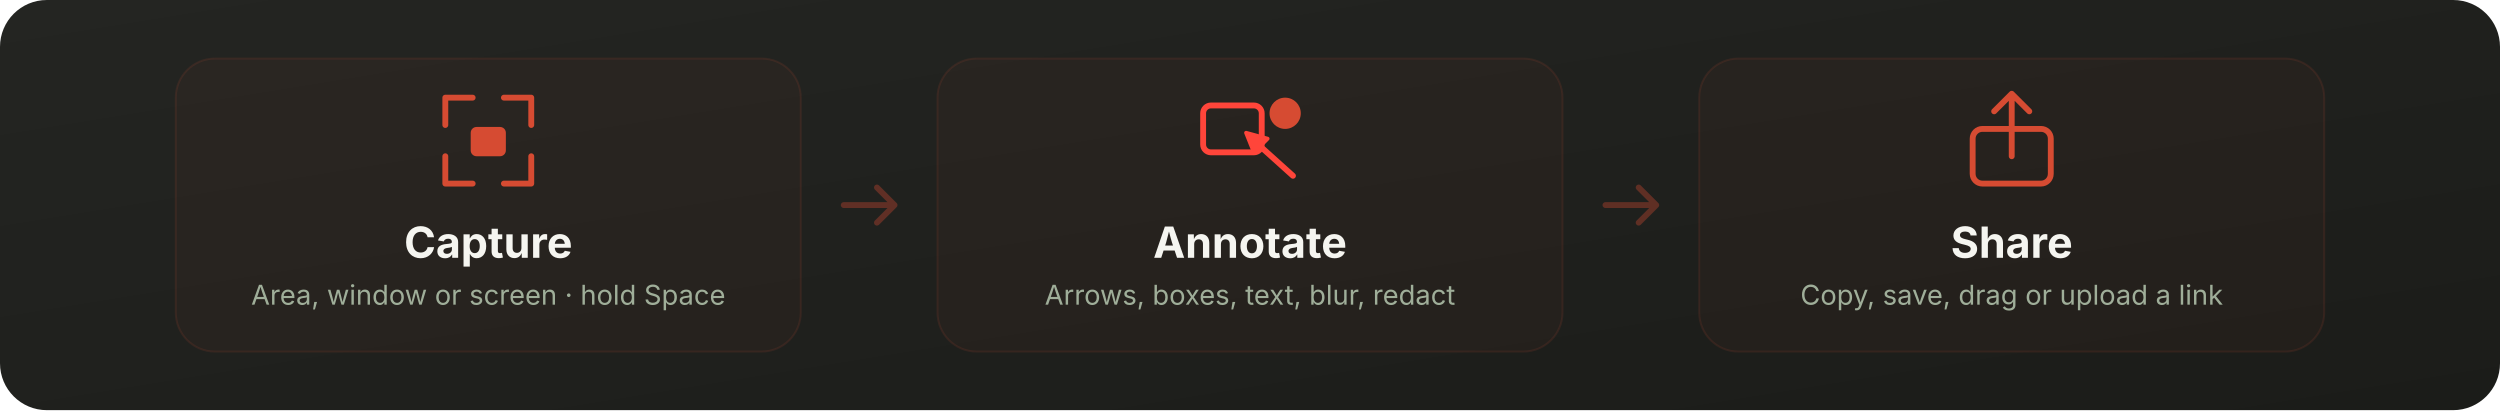
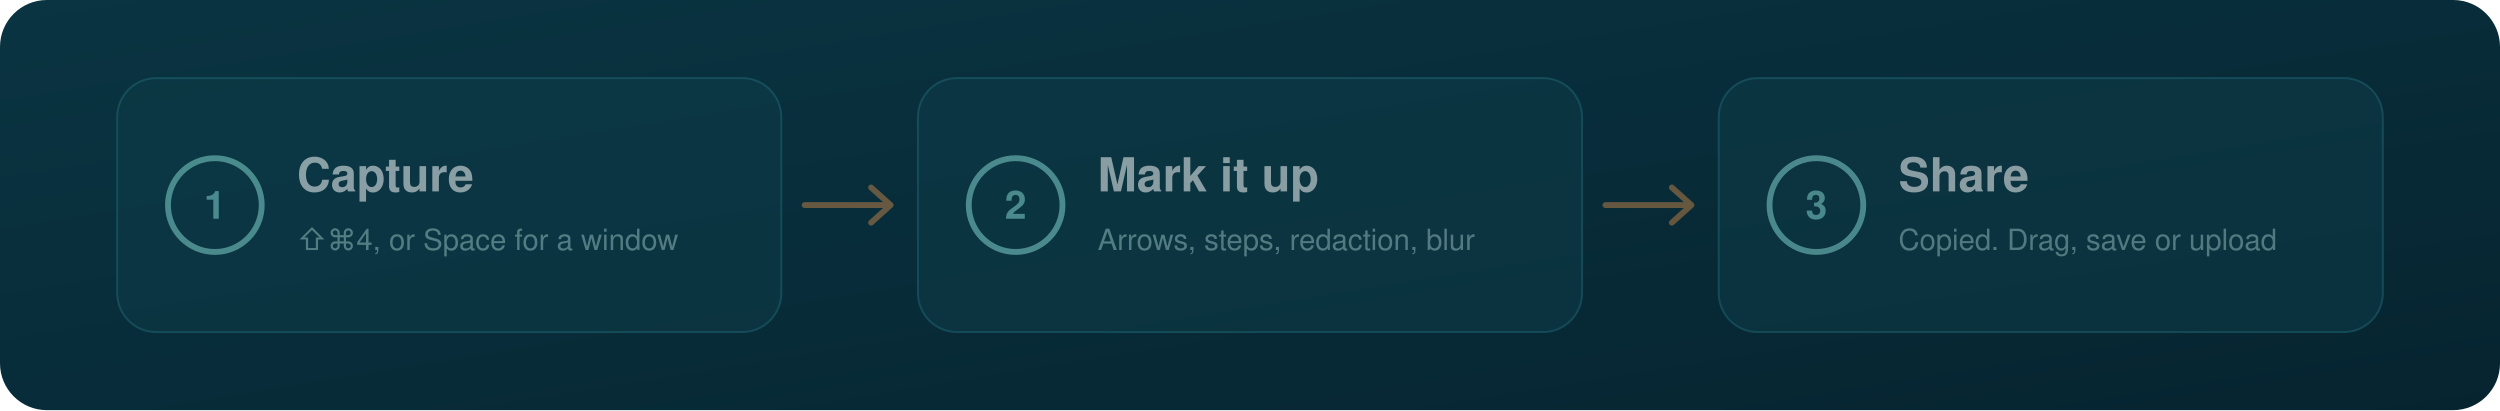
<svg xmlns="http://www.w3.org/2000/svg" width="1280" height="210" viewBox="0 0 1280 210">
  <defs>
    <linearGradient id="bg" x1="0" y1="0" x2="1" y2="1">
-       <stop offset="0" stop-color="#242522" />
-       <stop offset="1" stop-color="#1b1c19" />
+       <stop offset="0" stop-color="#0a3442" />
+       <stop offset="1" stop-color="#062430" />
    </linearGradient>
    <style>
-       /* A 6-second loop: each step lights up in turn and the arrow after it pulses. */
-       .step { animation: step 6s ease-in-out infinite; }
-       .s2 { animation-delay: 2s; } .s3 { animation-delay: 4s; }
-       .go { opacity: 0.35; animation: go 6s ease-in-out infinite; }
-       .g2 { animation-delay: 2s; }
-       @keyframes step { 0%, 30%, 100% { fill-opacity: 0.04; stroke-opacity: 0.12; } 6%, 26% { fill-opacity: 0.16; stroke-opacity: 0.6; } }
-       @keyframes go { 0%, 22%, 45%, 100% { opacity: 0.35; transform: none; } 30% { opacity: 1; transform: translateX(5px); } }
-       @media (prefers-reduced-motion: reduce) { .step, .go { animation: none; } }
-     </style>
+ /* A 6-second loop: each step brightens in turn and the arrow after it pulses. */
+ .step { animation:step 6s ease-in-out infinite; opacity:.55 } .s1 { animation-delay:2s } .s2 { animation-delay:4s }
+ @keyframes step { 0%,40%,100% { opacity:.55 } 10%,30% { opacity:1 } }
+ .arrow { animation:pulse 6s ease-in-out infinite; opacity:.4 } .a0 { animation-delay:1s } .a1 { animation-delay:3s }
+ @keyframes pulse { 0%,40%,100% { opacity:.4 } 15%,25% { opacity:1 } }
+ @media (prefers-reduced-motion: reduce) { .step,.arrow { animation:none; opacity:1 } }
+ </style>
  </defs>
  <rect width="1280" height="210" rx="24" fill="url(#bg)" />
-   <g fill="none" stroke="#d64b32" stroke-width="3" stroke-linecap="round" stroke-linejoin="round">
-     <path class="go g1" d="M432 105 h26 m-9 -9 l9 9 l-9 9" />
-     <path class="go g2" d="M822 105 h26 m-9 -9 l9 9 l-9 9" />
-   </g>
-   <g font-family="'Segoe UI', 'Inter', 'Helvetica Neue', Arial, sans-serif" text-anchor="middle">
-     <rect class="step" x="90" y="30" width="320" height="150" rx="20" fill="#d64b32" fill-opacity="0.04" stroke="#d64b32" stroke-opacity="0.12" />
-     <g transform="translate(250 72)" fill="none" stroke="#d64b32" stroke-width="3" stroke-linecap="round" stroke-linejoin="round">
-       <path d="M-22 -8 v-14 h14 M8 -22 h14 v14 M22 8 v14 h-14 M-8 22 h-14 v-14" />
-       <rect x="-9" y="-7" width="18" height="15" rx="3" fill="#d64b32" stroke="none" />
+   <g font-family="-apple-system,BlinkMacSystemFont,'Segoe UI',Helvetica,Arial,sans-serif">
+     <g class="step s0">
+       <rect x="60" y="40" width="340" height="130" rx="20" fill="#0d3a47" stroke="#1f6672" />
+       <circle cx="110" cy="105" r="24" fill="none" stroke="#7fd6d0" stroke-width="3" />
+       <text x="110" y="112" text-anchor="middle" fill="#7fd6d0" font-size="20" font-weight="700">1</text>
+       <text x="152" y="98" fill="#f3fbfa" font-size="24" font-weight="600">Capture</text>
+       <text x="152" y="128" fill="#8fbcbe" font-size="15">⇧⌘4, or Space for a window</text>
    </g>
-     <text x="250" y="132" font-size="22" font-weight="700" fill="#f5f5f0">Capture</text>
-     <text x="250" y="156" font-size="14" fill="#9fae99">Area, window or screen · hold Space</text>
-     <rect class="step s2" x="480" y="30" width="320" height="150" rx="20" fill="#d64b32" fill-opacity="0.04" stroke="#d64b32" stroke-opacity="0.12" />
-     <g transform="translate(640 72)" fill="none" stroke-linecap="round" stroke-linejoin="round">
-       <rect x="-24" y="-18" width="30" height="24" rx="4" stroke="#ff453a" stroke-width="3" />
-       <path d="M22 18 L2 0" stroke="#ff453a" stroke-width="3" />
-       <path d="M-2 -4 L9 -1 L2 6 Z" fill="#ff453a" stroke="#ff453a" stroke-width="2" />
-       <circle cx="18" cy="-14" r="8" fill="#d64b32" stroke="none" />
+     <path class="arrow a0" d="M412 105h44m-10-9 10 9-10 9" stroke="#f2994a" stroke-width="3" fill="none" stroke-linecap="round" stroke-linejoin="round" />
+     <g class="step s1">
+       <rect x="470" y="40" width="340" height="130" rx="20" fill="#0d3a47" stroke="#1f6672" />
+       <circle cx="520" cy="105" r="24" fill="none" stroke="#7fd6d0" stroke-width="3" />
+       <text x="520" y="112" text-anchor="middle" fill="#7fd6d0" font-size="20" font-weight="700">2</text>
+       <text x="562" y="98" fill="#f3fbfa" font-size="24" font-weight="600">Mark it up</text>
+       <text x="562" y="128" fill="#8fbcbe" font-size="15">Arrows, steps, redaction, blur</text>
    </g>
-     <text x="640" y="132" font-size="22" font-weight="700" fill="#f5f5f0">Annotate</text>
-     <text x="640" y="156" font-size="14" fill="#9fae99">Arrows, boxes, text, blur, redact</text>
-     <rect class="step s3" x="870" y="30" width="320" height="150" rx="20" fill="#d64b32" fill-opacity="0.04" stroke="#d64b32" stroke-opacity="0.12" />
-     <g transform="translate(1030 72)" fill="none" stroke="#d64b32" stroke-width="3" stroke-linecap="round" stroke-linejoin="round">
-       <rect x="-20" y="-6" width="40" height="28" rx="5" />
-       <path d="M0 8 V-24 M-9 -15 L0 -24 L9 -15" />
+     <path class="arrow a1" d="M822 105h44m-10-9 10 9-10 9" stroke="#f2994a" stroke-width="3" fill="none" stroke-linecap="round" stroke-linejoin="round" />
+     <g class="step s2">
+       <rect x="880" y="40" width="340" height="130" rx="20" fill="#0d3a47" stroke="#1f6672" />
+       <circle cx="930" cy="105" r="24" fill="none" stroke="#7fd6d0" stroke-width="3" />
+       <text x="930" y="112" text-anchor="middle" fill="#7fd6d0" font-size="20" font-weight="700">3</text>
+       <text x="972" y="98" fill="#f3fbfa" font-size="24" font-weight="600">Share</text>
+       <text x="972" y="128" fill="#8fbcbe" font-size="15">Copied. Drag, save or upload</text>
    </g>
-     <text x="1030" y="132" font-size="22" font-weight="700" fill="#f5f5f0">Share</text>
-     <text x="1030" y="156" font-size="14" fill="#9fae99">Copy, save, drag or upload a link</text>
  </g>
</svg>
